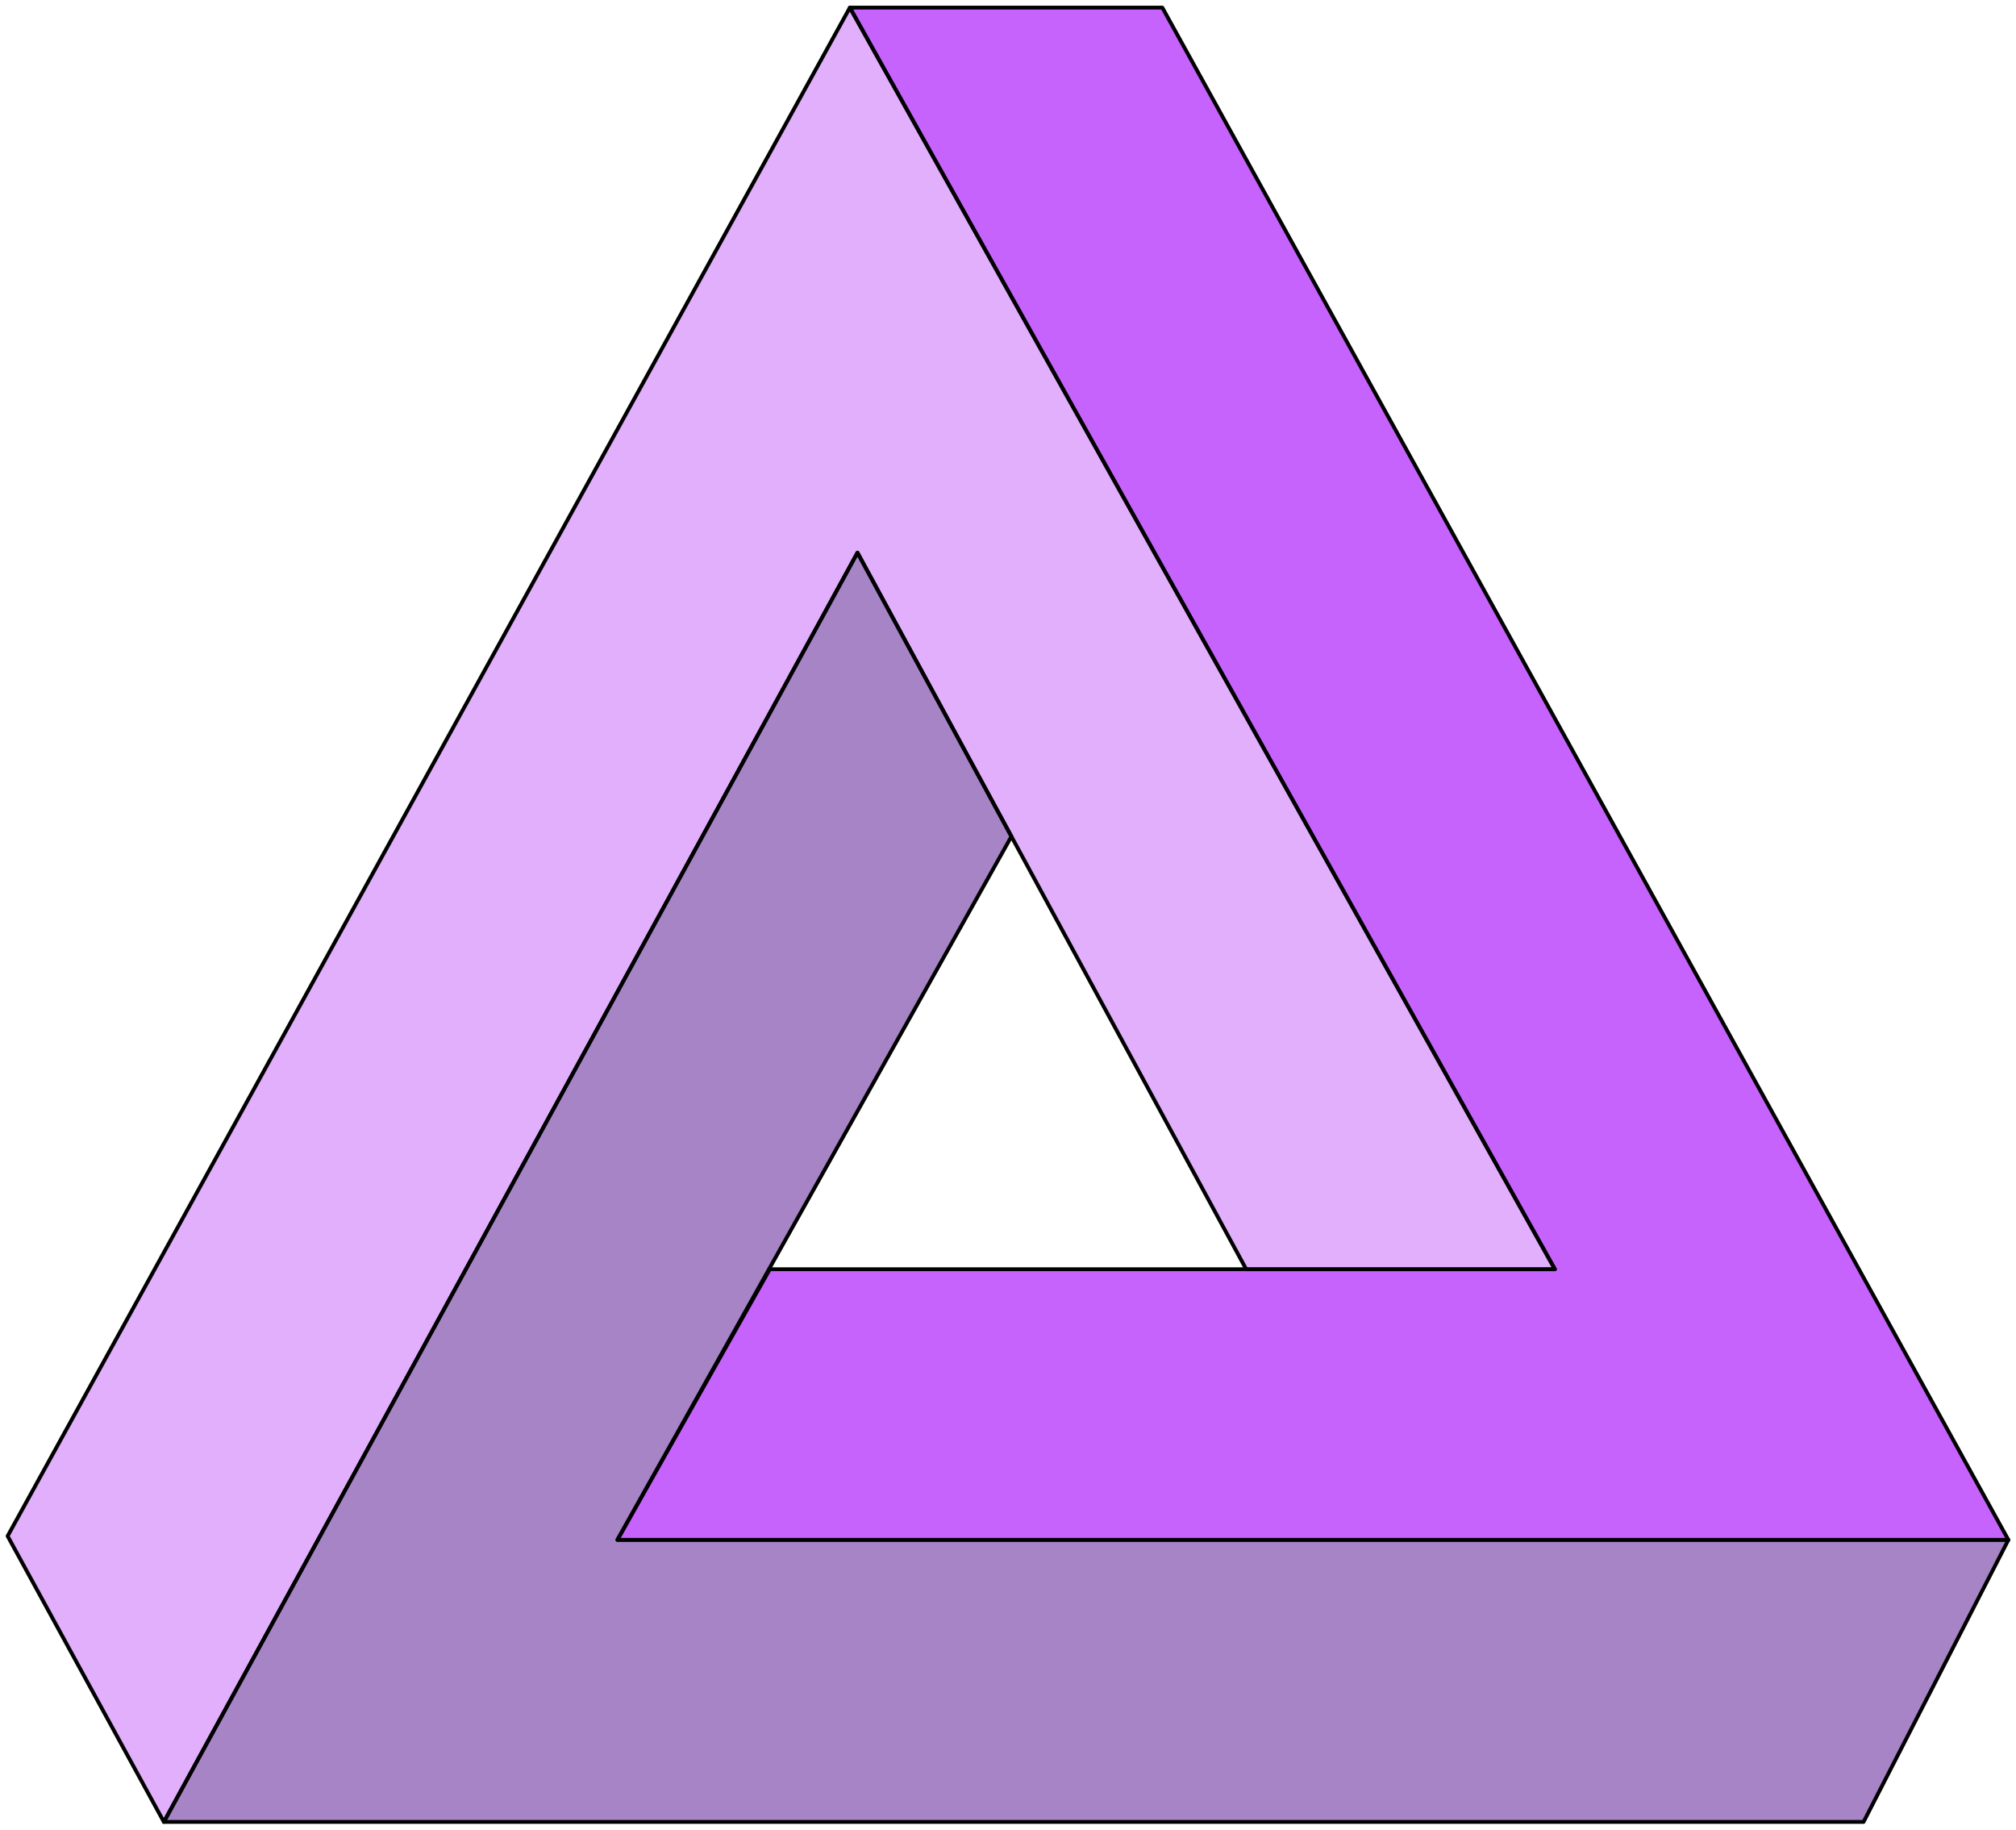
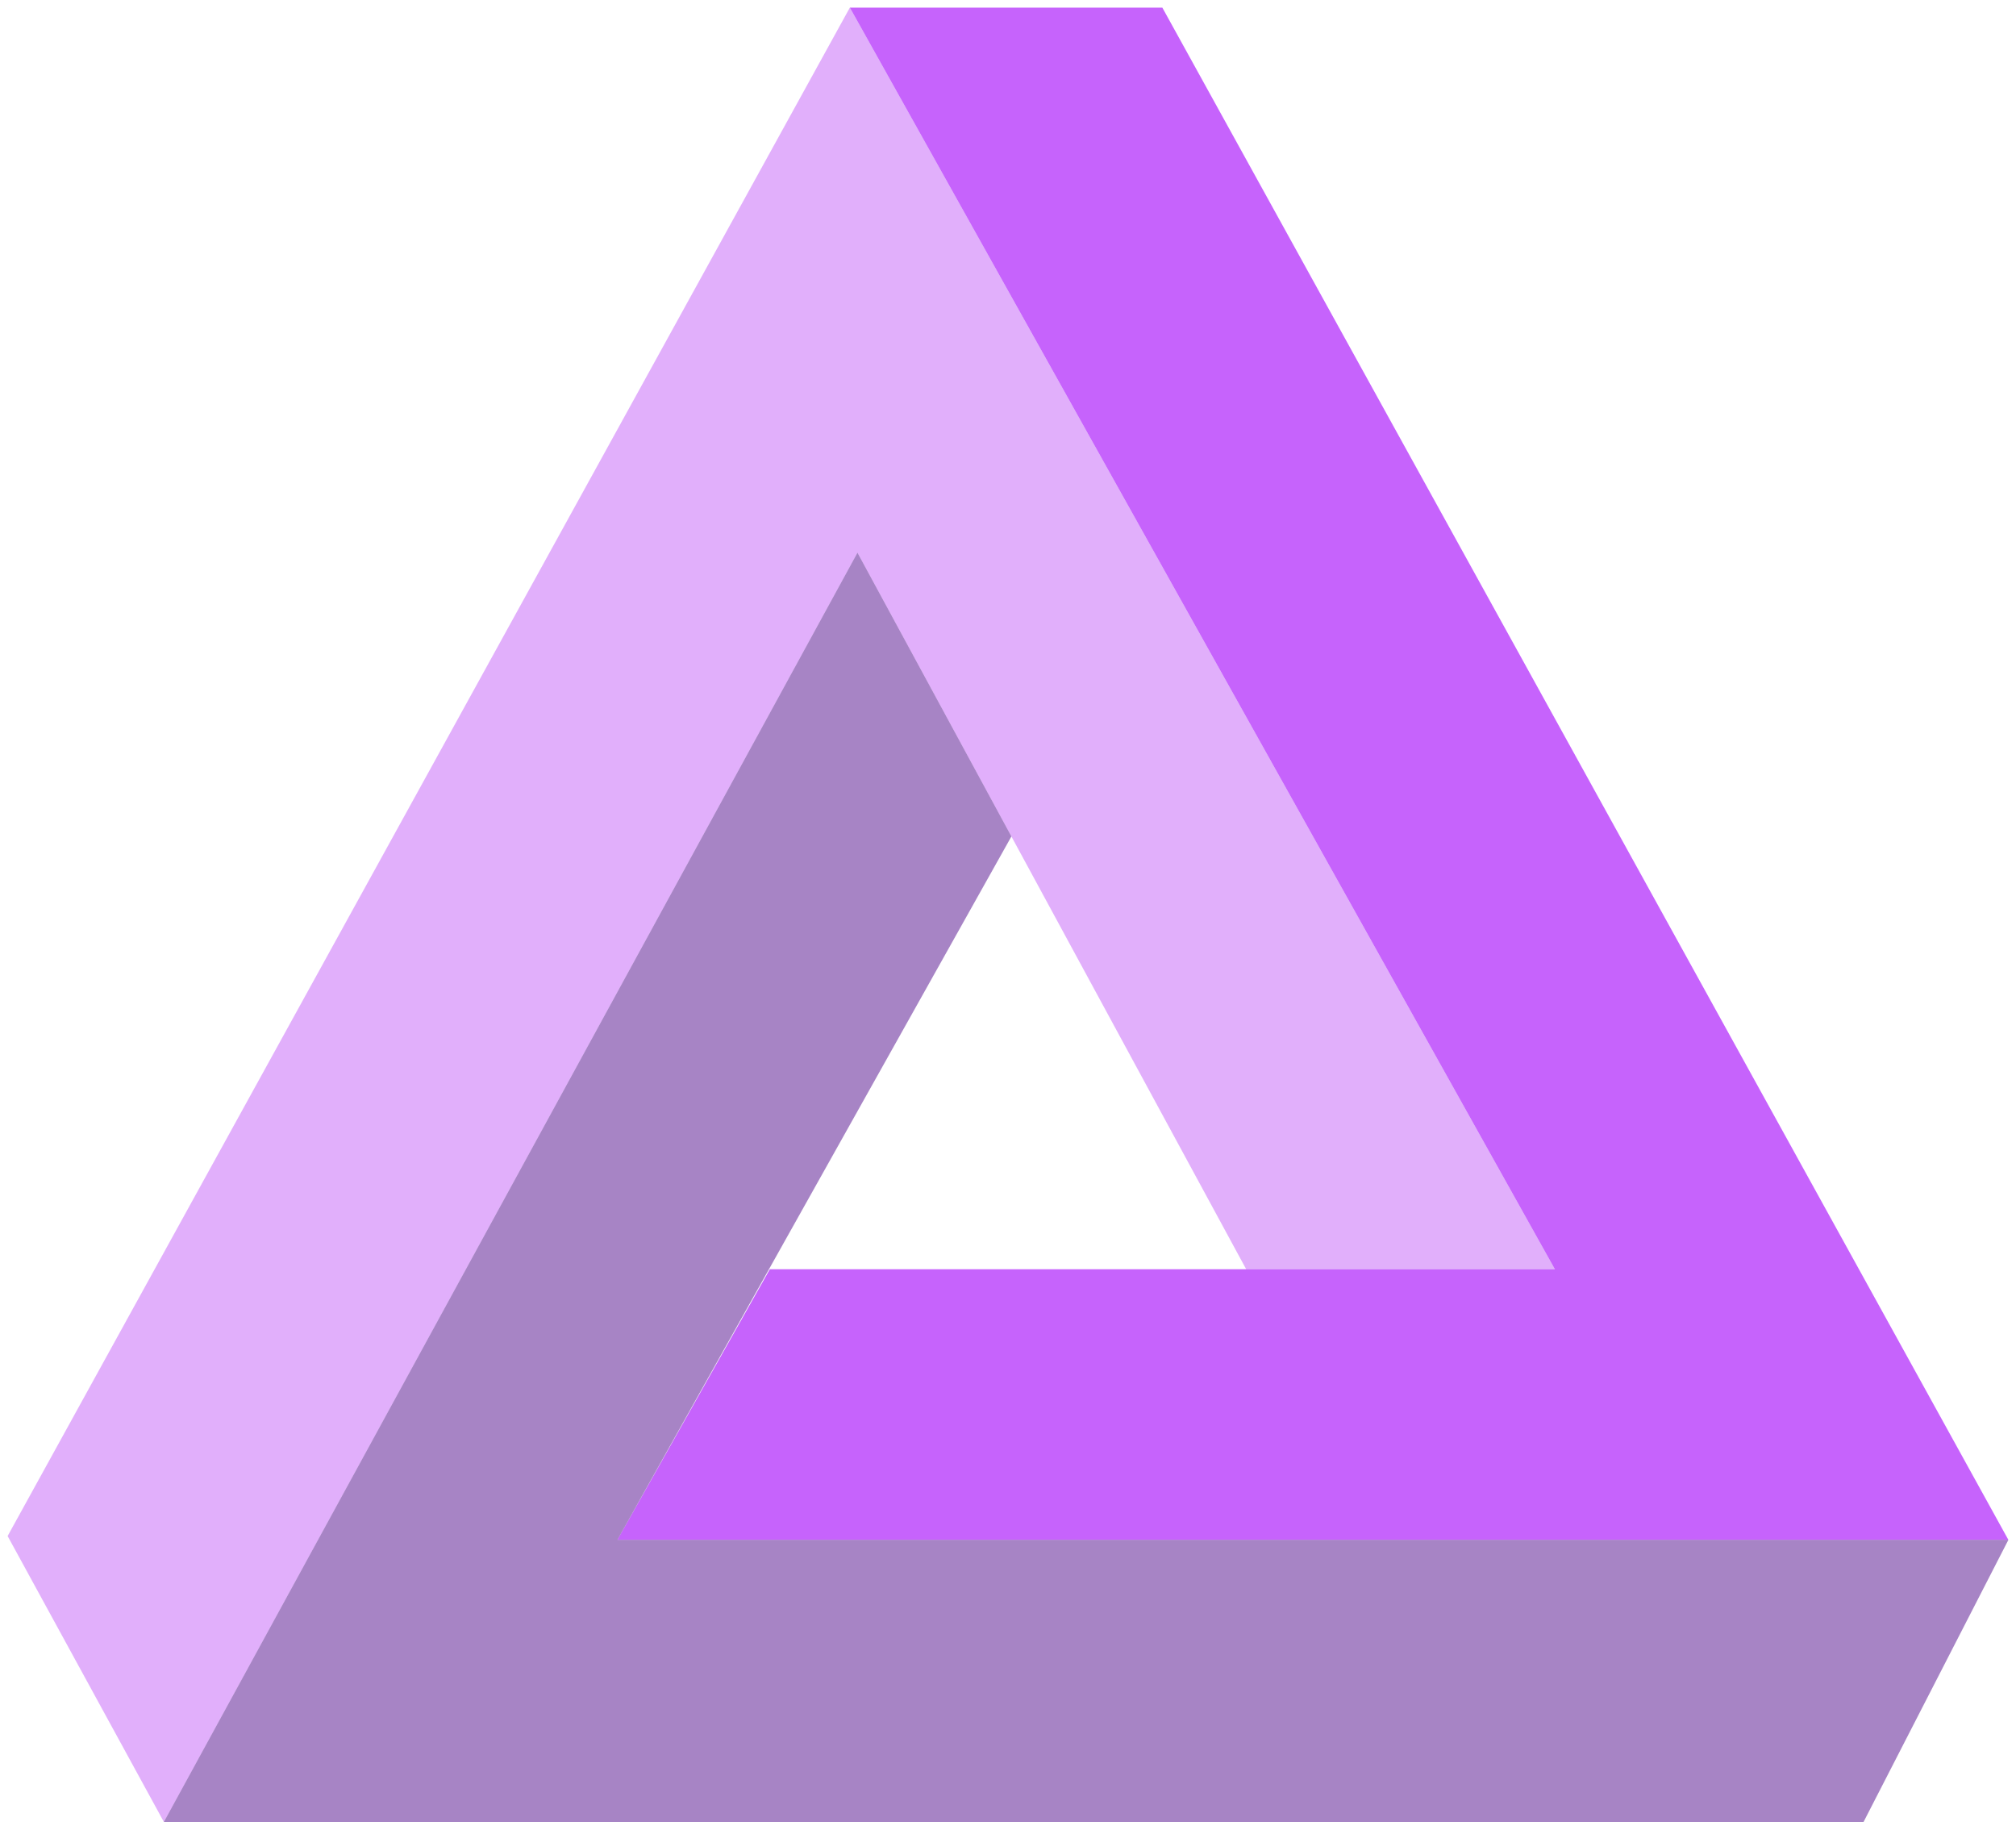
<svg xmlns="http://www.w3.org/2000/svg" version="1.0" width="529" height="480" id="svg2">
  <defs id="defs4" />
  <g transform="translate(-91.42389,-253.5866)" id="layer1">
-     <path d="m 314.424,255.587 185,331 h -206 l -40,71 h 365 l -222,-402 z" style="display:inline;fill:#c663fc;fill-opacity:1;fill-rule:evenodd;stroke:#000000;stroke-width:1px;stroke-linecap:butt;stroke-linejoin:round;stroke-opacity:1" id="path3214" />
-     <path d="m 314.424,255.587 -221,401 41,75 182,-333 102,188 h 81 z" style="display:inline;fill:#be51f6;fill-opacity:0.459;fill-rule:evenodd;stroke:#000000;stroke-width:1px;stroke-linecap:butt;stroke-linejoin:round;stroke-opacity:1" id="path4185" />
-     <path d="m 316.424,398.587 40.393,74.45 -103.393,184.55 h 365 l -38,74 h -446 z" style="display:inline;fill:#520c8c;fill-opacity:0.506;fill-rule:evenodd;stroke:#000000;stroke-width:1px;stroke-linecap:butt;stroke-linejoin:round;stroke-opacity:1" id="path5156" />
+     <path d="m 314.424,255.587 185,331 h -206 l -40,71 h 365 l -222,-402 z" style="display:inline;fill:#c663fc;fill-opacity:1;fill-rule:evenodd;stroke:#000000;stroke-width:0;stroke-linecap:butt;stroke-linejoin:round;stroke-opacity:1;stroke-dasharray:none;stroke-dashoffset:0" id="path3214" />
+     <path d="m 314.424,255.587 -221,401 41,75 182,-333 102,188 h 81 z" style="display:inline;fill:#be51f6;fill-opacity:0.459;fill-rule:evenodd;stroke:#000000;stroke-width:0;stroke-linecap:butt;stroke-linejoin:round;stroke-opacity:1;stroke-dasharray:none;stroke-dashoffset:0" id="path4185" />
+     <path d="m 316.424,398.587 40.393,74.45 -103.393,184.55 h 365 l -38,74 h -446 z" style="display:inline;fill:#520c8c;fill-opacity:0.506;fill-rule:evenodd;stroke:#000000;stroke-width:0;stroke-linecap:butt;stroke-linejoin:round;stroke-opacity:1;stroke-dasharray:none;stroke-dashoffset:0" id="path5156" />
  </g>
</svg>
